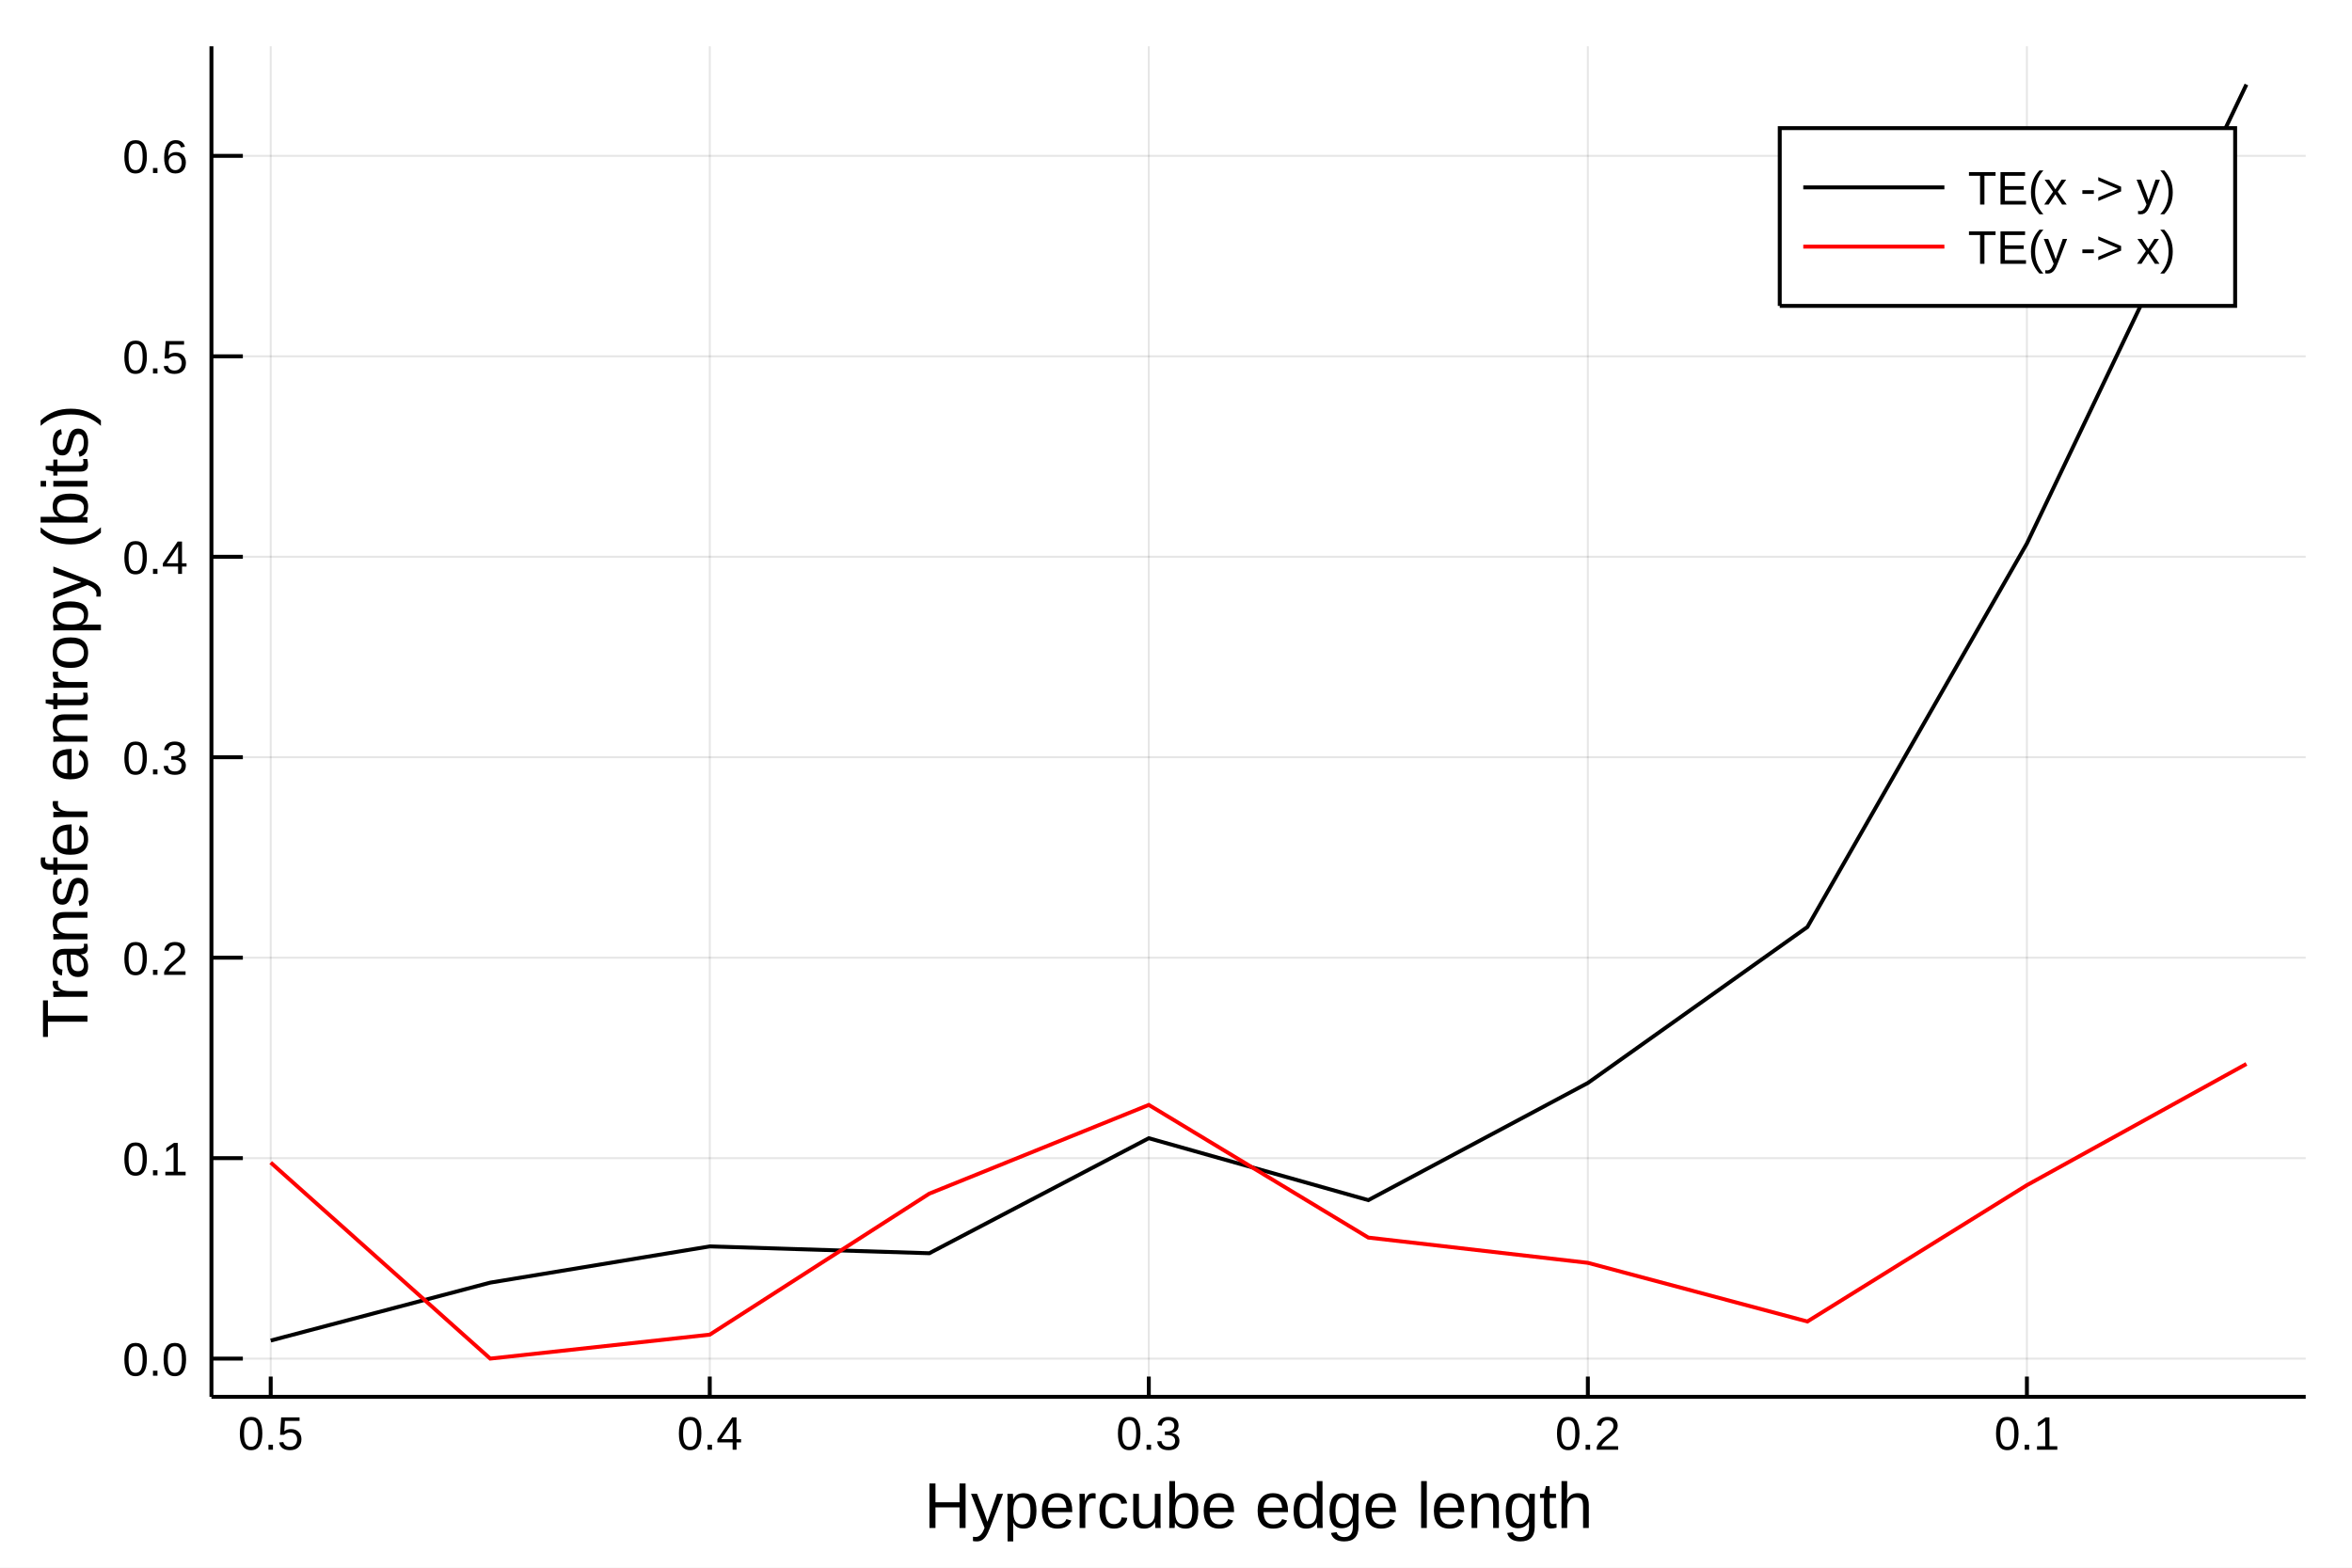
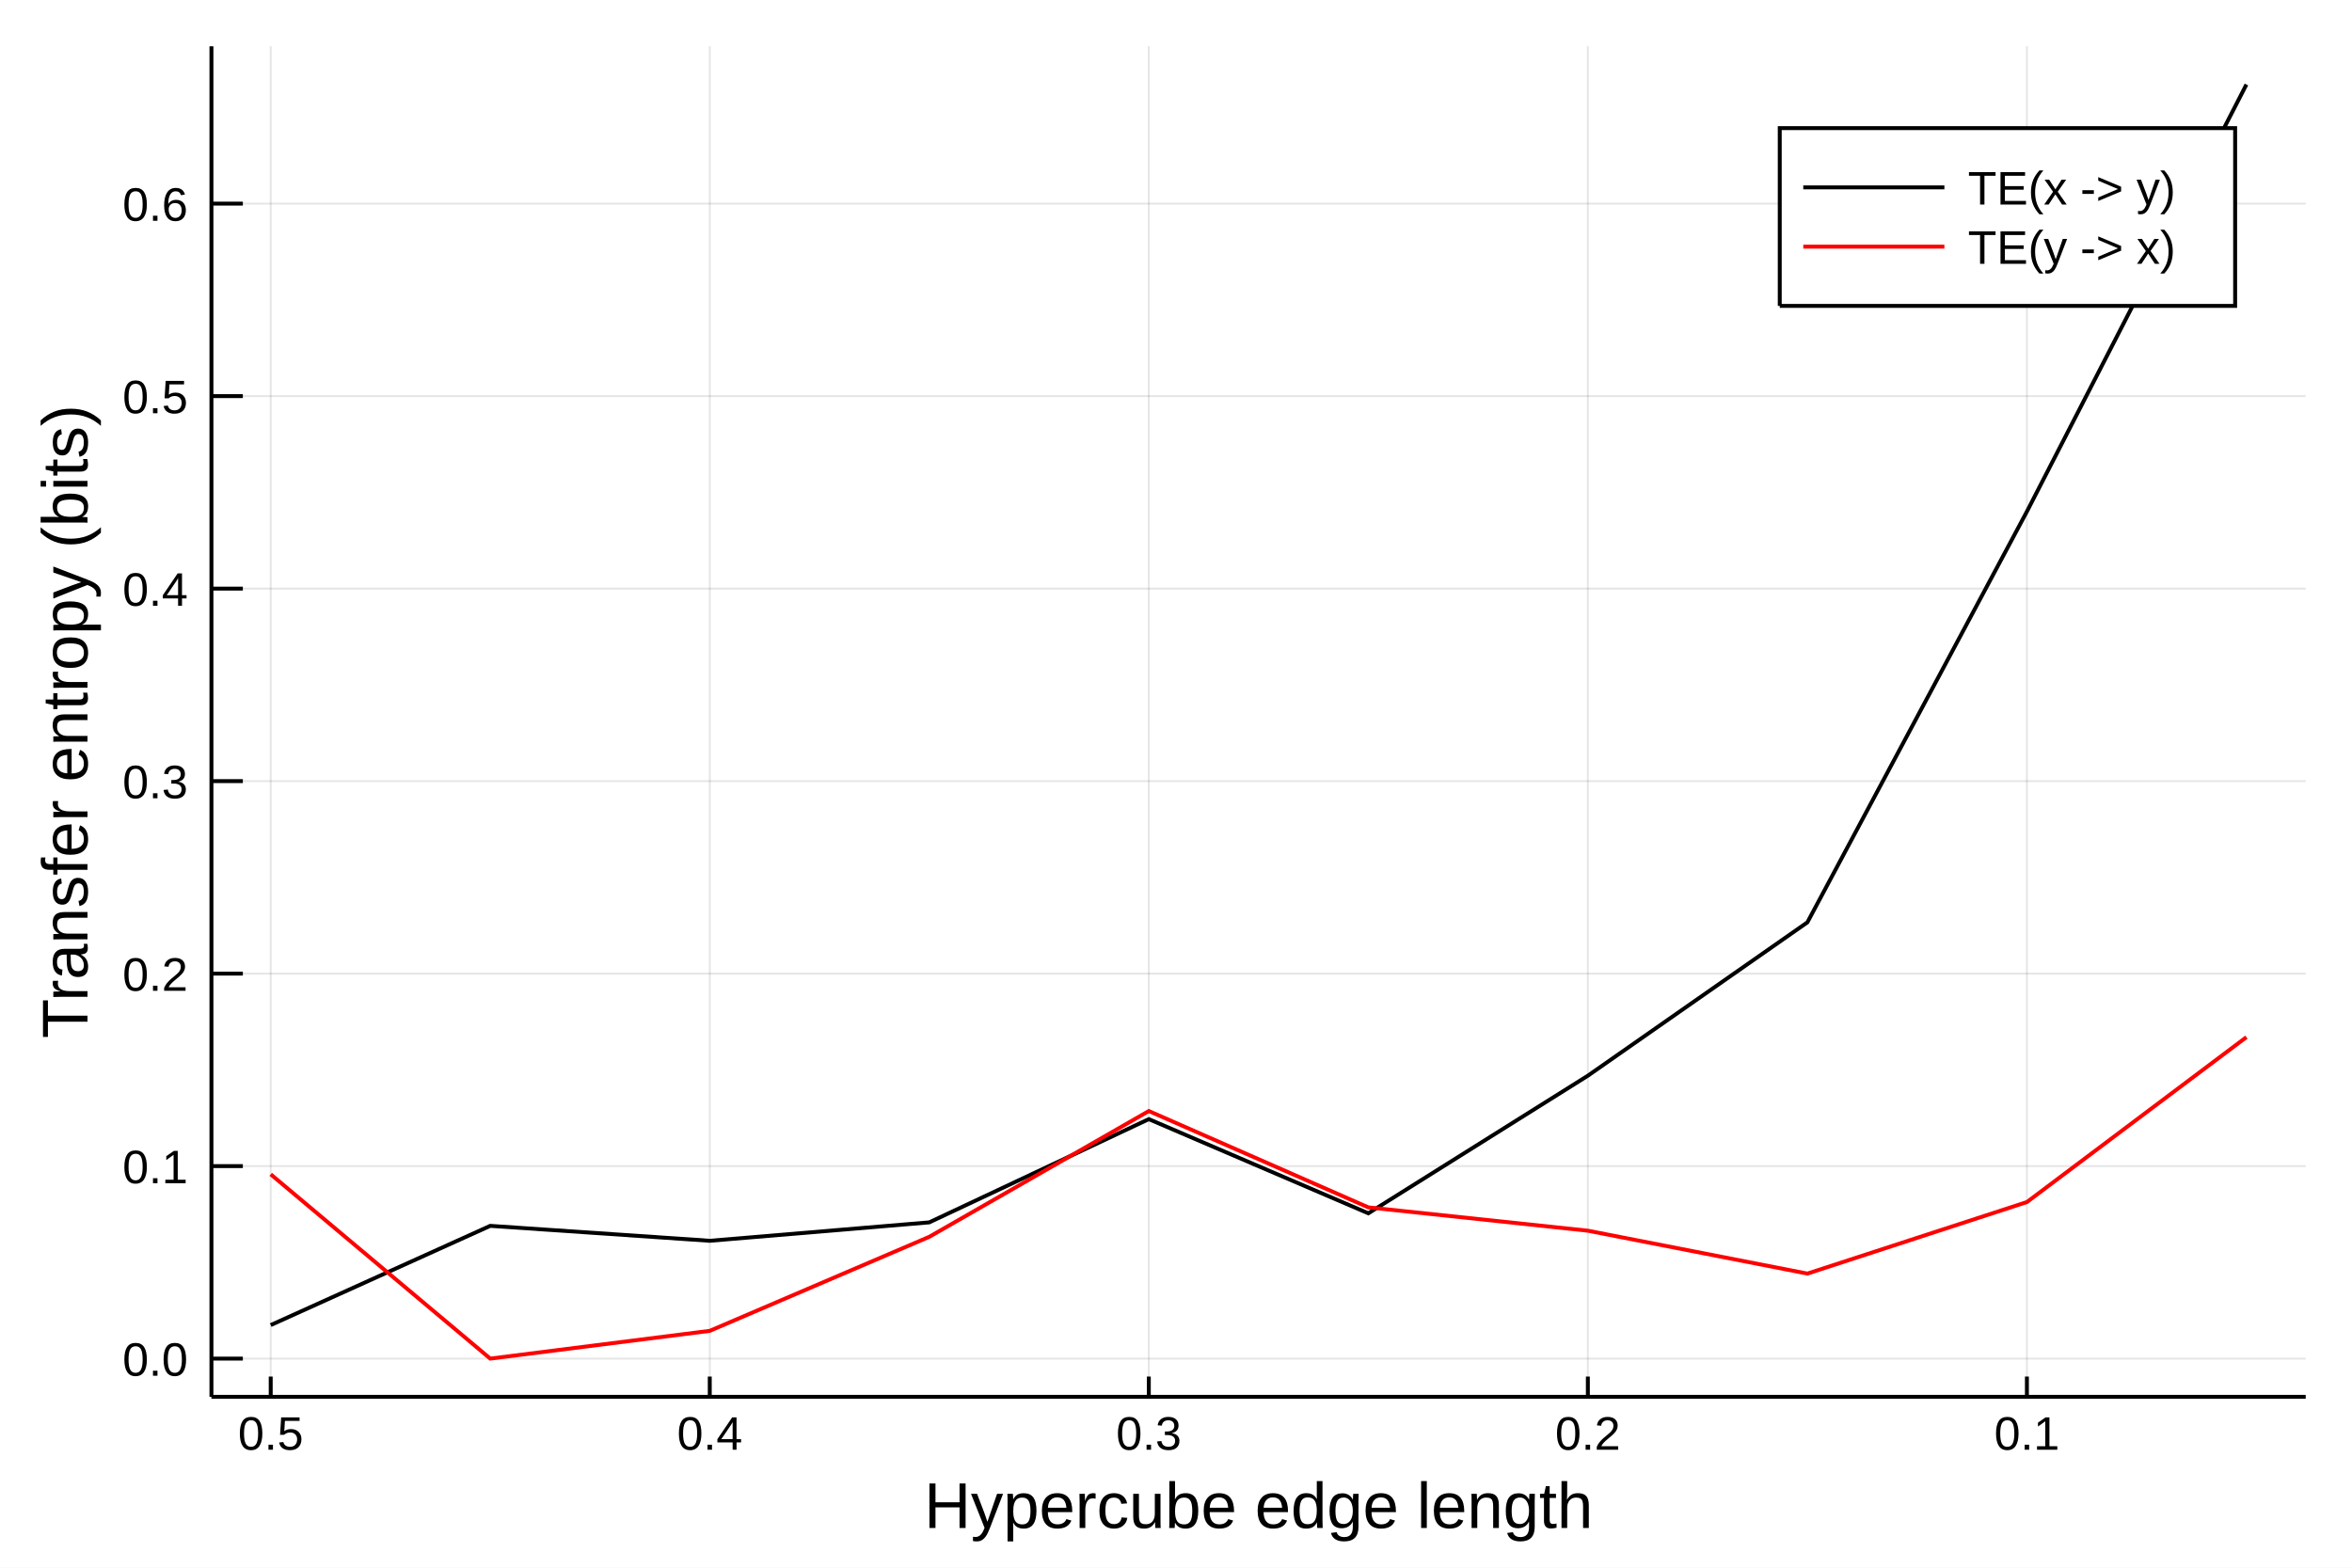
<svg xmlns="http://www.w3.org/2000/svg" width="600" height="400" viewBox="0 0 2400 1600">
  <defs>
-     <clipPath id="clip7800">
+     <clipPath id="clip3900">
      <rect x="0" y="0" width="2400" height="1600" />
    </clipPath>
  </defs>
-   <polygon clip-path="url(#clip7800)" points=" 0,1600 2400,1600 2400,0 0,0    " fill="#ffffff" fill-rule="evenodd" fill-opacity="1" />
+   <path clip-path="url(#clip3900)" d=" M0 1600 L2400 1600 L2400 0 L0 0  Z   " fill="#ffffff" fill-rule="evenodd" fill-opacity="1" />
  <defs>
-     <clipPath id="clip7801">
+     <clipPath id="clip3901">
      <rect x="480" y="0" width="1681" height="1600" />
    </clipPath>
  </defs>
-   <polygon clip-path="url(#clip7800)" points=" 215.754,1425.62 2352.76,1425.62 2352.76,47.244 215.754,47.244    " fill="#ffffff" fill-rule="evenodd" fill-opacity="1" />
+   <path clip-path="url(#clip3900)" d=" M215.754 1425.62 L2352.76 1425.62 L2352.76 47.244 L215.754 47.244  Z   " fill="#ffffff" fill-rule="evenodd" fill-opacity="1" />
  <defs>
-     <clipPath id="clip7802">
+     <clipPath id="clip3902">
      <rect x="215" y="47" width="2138" height="1379" />
    </clipPath>
  </defs>
-   <polyline clip-path="url(#clip7802)" style="stroke:#000000; stroke-width:2; stroke-opacity:0.1; fill:none" points="   2068.27,1425.62 2068.27,47.244    " />
-   <polyline clip-path="url(#clip7802)" style="stroke:#000000; stroke-width:2; stroke-opacity:0.1; fill:none" points="   1620.26,1425.62 1620.26,47.244    " />
-   <polyline clip-path="url(#clip7802)" style="stroke:#000000; stroke-width:2; stroke-opacity:0.1; fill:none" points="   1172.25,1425.62 1172.25,47.244    " />
-   <polyline clip-path="url(#clip7802)" style="stroke:#000000; stroke-width:2; stroke-opacity:0.1; fill:none" points="   724.244,1425.62 724.244,47.244    " />
-   <polyline clip-path="url(#clip7802)" style="stroke:#000000; stroke-width:2; stroke-opacity:0.1; fill:none" points="   276.235,1425.62 276.235,47.244    " />
-   <polyline clip-path="url(#clip7802)" style="stroke:#000000; stroke-width:2; stroke-opacity:0.1; fill:none" points="   2352.76,1386.61 215.754,1386.61    " />
-   <polyline clip-path="url(#clip7802)" style="stroke:#000000; stroke-width:2; stroke-opacity:0.1; fill:none" points="   2352.76,1182.02 215.754,1182.02    " />
-   <polyline clip-path="url(#clip7802)" style="stroke:#000000; stroke-width:2; stroke-opacity:0.1; fill:none" points="   2352.76,977.429 215.754,977.429    " />
-   <polyline clip-path="url(#clip7802)" style="stroke:#000000; stroke-width:2; stroke-opacity:0.1; fill:none" points="   2352.76,772.84 215.754,772.84    " />
-   <polyline clip-path="url(#clip7802)" style="stroke:#000000; stroke-width:2; stroke-opacity:0.1; fill:none" points="   2352.76,568.25 215.754,568.25    " />
-   <polyline clip-path="url(#clip7802)" style="stroke:#000000; stroke-width:2; stroke-opacity:0.1; fill:none" points="   2352.76,363.661 215.754,363.661    " />
-   <polyline clip-path="url(#clip7802)" style="stroke:#000000; stroke-width:2; stroke-opacity:0.1; fill:none" points="   2352.76,159.071 215.754,159.071    " />
-   <polyline clip-path="url(#clip7800)" style="stroke:#000000; stroke-width:4; stroke-opacity:1; fill:none" points="   2352.76,1425.62 215.754,1425.62    " />
-   <polyline clip-path="url(#clip7800)" style="stroke:#000000; stroke-width:4; stroke-opacity:1; fill:none" points="   215.754,1425.62 215.754,47.244    " />
-   <polyline clip-path="url(#clip7800)" style="stroke:#000000; stroke-width:4; stroke-opacity:1; fill:none" points="   2068.27,1425.62 2068.27,1404.94    " />
-   <polyline clip-path="url(#clip7800)" style="stroke:#000000; stroke-width:4; stroke-opacity:1; fill:none" points="   1620.26,1425.62 1620.26,1404.94    " />
-   <polyline clip-path="url(#clip7800)" style="stroke:#000000; stroke-width:4; stroke-opacity:1; fill:none" points="   1172.25,1425.62 1172.25,1404.94    " />
-   <polyline clip-path="url(#clip7800)" style="stroke:#000000; stroke-width:4; stroke-opacity:1; fill:none" points="   724.244,1425.62 724.244,1404.94    " />
-   <polyline clip-path="url(#clip7800)" style="stroke:#000000; stroke-width:4; stroke-opacity:1; fill:none" points="   276.235,1425.62 276.235,1404.94    " />
-   <polyline clip-path="url(#clip7800)" style="stroke:#000000; stroke-width:4; stroke-opacity:1; fill:none" points="   215.754,1386.61 247.809,1386.61    " />
-   <polyline clip-path="url(#clip7800)" style="stroke:#000000; stroke-width:4; stroke-opacity:1; fill:none" points="   215.754,1182.02 247.809,1182.02    " />
-   <polyline clip-path="url(#clip7800)" style="stroke:#000000; stroke-width:4; stroke-opacity:1; fill:none" points="   215.754,977.429 247.809,977.429    " />
-   <polyline clip-path="url(#clip7800)" style="stroke:#000000; stroke-width:4; stroke-opacity:1; fill:none" points="   215.754,772.84 247.809,772.84    " />
-   <polyline clip-path="url(#clip7800)" style="stroke:#000000; stroke-width:4; stroke-opacity:1; fill:none" points="   215.754,568.25 247.809,568.25    " />
-   <polyline clip-path="url(#clip7800)" style="stroke:#000000; stroke-width:4; stroke-opacity:1; fill:none" points="   215.754,363.661 247.809,363.661    " />
-   <polyline clip-path="url(#clip7800)" style="stroke:#000000; stroke-width:4; stroke-opacity:1; fill:none" points="   215.754,159.071 247.809,159.071    " />
-   <g clip-path="url(#clip7800)">
+   <polyline clip-path="url(#clip3902)" style="stroke:#000000; stroke-width:2; stroke-opacity:0.1; fill:none" points="   2068.27,1425.62 2068.27,47.244    " />
+   <polyline clip-path="url(#clip3902)" style="stroke:#000000; stroke-width:2; stroke-opacity:0.1; fill:none" points="   1620.26,1425.62 1620.26,47.244    " />
+   <polyline clip-path="url(#clip3902)" style="stroke:#000000; stroke-width:2; stroke-opacity:0.1; fill:none" points="   1172.25,1425.62 1172.25,47.244    " />
+   <polyline clip-path="url(#clip3902)" style="stroke:#000000; stroke-width:2; stroke-opacity:0.1; fill:none" points="   724.244,1425.62 724.244,47.244    " />
+   <polyline clip-path="url(#clip3902)" style="stroke:#000000; stroke-width:2; stroke-opacity:0.1; fill:none" points="   276.235,1425.62 276.235,47.244    " />
+   <polyline clip-path="url(#clip3902)" style="stroke:#000000; stroke-width:2; stroke-opacity:0.1; fill:none" points="   2352.76,1386.61 215.754,1386.61    " />
+   <polyline clip-path="url(#clip3902)" style="stroke:#000000; stroke-width:2; stroke-opacity:0.1; fill:none" points="   2352.76,1190.14 215.754,1190.14    " />
+   <polyline clip-path="url(#clip3902)" style="stroke:#000000; stroke-width:2; stroke-opacity:0.1; fill:none" points="   2352.76,993.678 215.754,993.678    " />
+   <polyline clip-path="url(#clip3902)" style="stroke:#000000; stroke-width:2; stroke-opacity:0.1; fill:none" points="   2352.76,797.213 215.754,797.213    " />
+   <polyline clip-path="url(#clip3902)" style="stroke:#000000; stroke-width:2; stroke-opacity:0.1; fill:none" points="   2352.76,600.748 215.754,600.748    " />
+   <polyline clip-path="url(#clip3902)" style="stroke:#000000; stroke-width:2; stroke-opacity:0.1; fill:none" points="   2352.76,404.283 215.754,404.283    " />
+   <polyline clip-path="url(#clip3902)" style="stroke:#000000; stroke-width:2; stroke-opacity:0.1; fill:none" points="   2352.76,207.818 215.754,207.818    " />
+   <polyline clip-path="url(#clip3900)" style="stroke:#000000; stroke-width:4; stroke-opacity:1; fill:none" points="   2352.76,1425.62 215.754,1425.62    " />
+   <polyline clip-path="url(#clip3900)" style="stroke:#000000; stroke-width:4; stroke-opacity:1; fill:none" points="   215.754,1425.62 215.754,47.244    " />
+   <polyline clip-path="url(#clip3900)" style="stroke:#000000; stroke-width:4; stroke-opacity:1; fill:none" points="   2068.27,1425.62 2068.27,1404.94    " />
+   <polyline clip-path="url(#clip3900)" style="stroke:#000000; stroke-width:4; stroke-opacity:1; fill:none" points="   1620.26,1425.62 1620.26,1404.94    " />
+   <polyline clip-path="url(#clip3900)" style="stroke:#000000; stroke-width:4; stroke-opacity:1; fill:none" points="   1172.25,1425.62 1172.25,1404.94    " />
+   <polyline clip-path="url(#clip3900)" style="stroke:#000000; stroke-width:4; stroke-opacity:1; fill:none" points="   724.244,1425.62 724.244,1404.94    " />
+   <polyline clip-path="url(#clip3900)" style="stroke:#000000; stroke-width:4; stroke-opacity:1; fill:none" points="   276.235,1425.62 276.235,1404.94    " />
+   <polyline clip-path="url(#clip3900)" style="stroke:#000000; stroke-width:4; stroke-opacity:1; fill:none" points="   215.754,1386.61 247.809,1386.61    " />
+   <polyline clip-path="url(#clip3900)" style="stroke:#000000; stroke-width:4; stroke-opacity:1; fill:none" points="   215.754,1190.14 247.809,1190.14    " />
+   <polyline clip-path="url(#clip3900)" style="stroke:#000000; stroke-width:4; stroke-opacity:1; fill:none" points="   215.754,993.678 247.809,993.678    " />
+   <polyline clip-path="url(#clip3900)" style="stroke:#000000; stroke-width:4; stroke-opacity:1; fill:none" points="   215.754,797.213 247.809,797.213    " />
+   <polyline clip-path="url(#clip3900)" style="stroke:#000000; stroke-width:4; stroke-opacity:1; fill:none" points="   215.754,600.748 247.809,600.748    " />
+   <polyline clip-path="url(#clip3900)" style="stroke:#000000; stroke-width:4; stroke-opacity:1; fill:none" points="   215.754,404.283 247.809,404.283    " />
+   <polyline clip-path="url(#clip3900)" style="stroke:#000000; stroke-width:4; stroke-opacity:1; fill:none" points="   215.754,207.818 247.809,207.818    " />
+   <g clip-path="url(#clip3900)">
    <text style="fill:#000000; fill-opacity:1; font-family:Arial,Helvetica Neue,Helvetica,sans-serif; font-size:48px; text-anchor:middle;" transform="rotate(0, 2068.27, 1479.62)" x="2068.27" y="1479.62">0.1</text>
  </g>
-   <g clip-path="url(#clip7800)">
+   <g clip-path="url(#clip3900)">
    <text style="fill:#000000; fill-opacity:1; font-family:Arial,Helvetica Neue,Helvetica,sans-serif; font-size:48px; text-anchor:middle;" transform="rotate(0, 1620.26, 1479.62)" x="1620.26" y="1479.62">0.2</text>
  </g>
-   <g clip-path="url(#clip7800)">
+   <g clip-path="url(#clip3900)">
    <text style="fill:#000000; fill-opacity:1; font-family:Arial,Helvetica Neue,Helvetica,sans-serif; font-size:48px; text-anchor:middle;" transform="rotate(0, 1172.25, 1479.62)" x="1172.25" y="1479.62">0.3</text>
  </g>
-   <g clip-path="url(#clip7800)">
+   <g clip-path="url(#clip3900)">
    <text style="fill:#000000; fill-opacity:1; font-family:Arial,Helvetica Neue,Helvetica,sans-serif; font-size:48px; text-anchor:middle;" transform="rotate(0, 724.244, 1479.62)" x="724.244" y="1479.62">0.4</text>
  </g>
-   <g clip-path="url(#clip7800)">
+   <g clip-path="url(#clip3900)">
    <text style="fill:#000000; fill-opacity:1; font-family:Arial,Helvetica Neue,Helvetica,sans-serif; font-size:48px; text-anchor:middle;" transform="rotate(0, 276.235, 1479.62)" x="276.235" y="1479.62">0.5</text>
  </g>
-   <g clip-path="url(#clip7800)">
+   <g clip-path="url(#clip3900)">
    <text style="fill:#000000; fill-opacity:1; font-family:Arial,Helvetica Neue,Helvetica,sans-serif; font-size:48px; text-anchor:end;" transform="rotate(0, 191.754, 1404.11)" x="191.754" y="1404.11">0.0</text>
  </g>
-   <g clip-path="url(#clip7800)">
-     <text style="fill:#000000; fill-opacity:1; font-family:Arial,Helvetica Neue,Helvetica,sans-serif; font-size:48px; text-anchor:end;" transform="rotate(0, 191.754, 1199.52)" x="191.754" y="1199.52">0.1</text>
+   <g clip-path="url(#clip3900)">
+     <text style="fill:#000000; fill-opacity:1; font-family:Arial,Helvetica Neue,Helvetica,sans-serif; font-size:48px; text-anchor:end;" transform="rotate(0, 191.754, 1207.64)" x="191.754" y="1207.64">0.1</text>
  </g>
-   <g clip-path="url(#clip7800)">
-     <text style="fill:#000000; fill-opacity:1; font-family:Arial,Helvetica Neue,Helvetica,sans-serif; font-size:48px; text-anchor:end;" transform="rotate(0, 191.754, 994.929)" x="191.754" y="994.929">0.2</text>
+   <g clip-path="url(#clip3900)">
+     <text style="fill:#000000; fill-opacity:1; font-family:Arial,Helvetica Neue,Helvetica,sans-serif; font-size:48px; text-anchor:end;" transform="rotate(0, 191.754, 1011.18)" x="191.754" y="1011.18">0.2</text>
  </g>
-   <g clip-path="url(#clip7800)">
-     <text style="fill:#000000; fill-opacity:1; font-family:Arial,Helvetica Neue,Helvetica,sans-serif; font-size:48px; text-anchor:end;" transform="rotate(0, 191.754, 790.34)" x="191.754" y="790.34">0.3</text>
+   <g clip-path="url(#clip3900)">
+     <text style="fill:#000000; fill-opacity:1; font-family:Arial,Helvetica Neue,Helvetica,sans-serif; font-size:48px; text-anchor:end;" transform="rotate(0, 191.754, 814.713)" x="191.754" y="814.713">0.3</text>
  </g>
-   <g clip-path="url(#clip7800)">
-     <text style="fill:#000000; fill-opacity:1; font-family:Arial,Helvetica Neue,Helvetica,sans-serif; font-size:48px; text-anchor:end;" transform="rotate(0, 191.754, 585.75)" x="191.754" y="585.75">0.4</text>
+   <g clip-path="url(#clip3900)">
+     <text style="fill:#000000; fill-opacity:1; font-family:Arial,Helvetica Neue,Helvetica,sans-serif; font-size:48px; text-anchor:end;" transform="rotate(0, 191.754, 618.248)" x="191.754" y="618.248">0.4</text>
  </g>
-   <g clip-path="url(#clip7800)">
-     <text style="fill:#000000; fill-opacity:1; font-family:Arial,Helvetica Neue,Helvetica,sans-serif; font-size:48px; text-anchor:end;" transform="rotate(0, 191.754, 381.161)" x="191.754" y="381.161">0.5</text>
+   <g clip-path="url(#clip3900)">
+     <text style="fill:#000000; fill-opacity:1; font-family:Arial,Helvetica Neue,Helvetica,sans-serif; font-size:48px; text-anchor:end;" transform="rotate(0, 191.754, 421.783)" x="191.754" y="421.783">0.5</text>
  </g>
-   <g clip-path="url(#clip7800)">
-     <text style="fill:#000000; fill-opacity:1; font-family:Arial,Helvetica Neue,Helvetica,sans-serif; font-size:48px; text-anchor:end;" transform="rotate(0, 191.754, 176.571)" x="191.754" y="176.571">0.6</text>
+   <g clip-path="url(#clip3900)">
+     <text style="fill:#000000; fill-opacity:1; font-family:Arial,Helvetica Neue,Helvetica,sans-serif; font-size:48px; text-anchor:end;" transform="rotate(0, 191.754, 225.318)" x="191.754" y="225.318">0.6</text>
  </g>
-   <g clip-path="url(#clip7800)">
+   <g clip-path="url(#clip3900)">
    <text style="fill:#000000; fill-opacity:1; font-family:Arial,Helvetica Neue,Helvetica,sans-serif; font-size:66px; text-anchor:middle;" transform="rotate(0, 1284.25, 1559.48)" x="1284.25" y="1559.48">Hypercube edge length</text>
  </g>
-   <g clip-path="url(#clip7800)">
+   <g clip-path="url(#clip3900)">
    <text style="fill:#000000; fill-opacity:1; font-family:Arial,Helvetica Neue,Helvetica,sans-serif; font-size:66px; text-anchor:middle;" transform="rotate(-90, 89.2861, 736.431)" x="89.286" y="736.431">Transfer entropy (bits)</text>
  </g>
-   <polyline clip-path="url(#clip7802)" style="stroke:#000000; stroke-width:4; stroke-opacity:1; fill:none" points="   2292.27,86.255 2068.27,554.689 1844.27,946.103 1620.26,1105.29 1396.26,1224.87 1172.25,1161.67 948.248,1279.07 724.244,1272.09 500.24,1309.06 276.235,1368.17       " />
-   <polyline clip-path="url(#clip7802)" style="stroke:#ff0000; stroke-width:4; stroke-opacity:1; fill:none" points="   2292.27,1085.87 2068.27,1209.57 1844.27,1348.73 1620.26,1288.86 1396.26,1263.1 1172.25,1127.7 948.248,1218.25 724.244,1362.17 500.24,1386.61 276.235,1186.54       " />
-   <polygon clip-path="url(#clip7800)" points=" 1816.07,312.204 2280.76,312.204 2280.76,130.764 1816.07,130.764    " fill="#ffffff" fill-rule="evenodd" fill-opacity="1" />
-   <polyline clip-path="url(#clip7800)" style="stroke:#000000; stroke-width:4; stroke-opacity:1; fill:none" points="   1816.07,312.204 2280.76,312.204 2280.76,130.764 1816.07,130.764 1816.07,312.204    " />
-   <polyline clip-path="url(#clip7800)" style="stroke:#000000; stroke-width:4; stroke-opacity:1; fill:none" points="   1840.07,191.244 1984.07,191.244    " />
-   <g clip-path="url(#clip7800)">
+   <polyline clip-path="url(#clip3902)" style="stroke:#000000; stroke-width:4; stroke-opacity:1; fill:none" points="   2292.27,86.255 2068.27,522.075 1844.27,941.346 1620.26,1097.88 1396.26,1238.32 1172.25,1142.2 948.248,1247.56 724.244,1266.36 500.24,1251.12 276.235,1352.38       " />
+   <polyline clip-path="url(#clip3902)" style="stroke:#ff0000; stroke-width:4; stroke-opacity:1; fill:none" points="   2292.27,1058.52 2068.27,1226.84 1844.27,1299.85 1620.26,1256.07 1396.26,1232.26 1172.25,1133.95 948.248,1262.31 724.244,1358.28 500.24,1386.61 276.235,1198.52       " />
+   <path clip-path="url(#clip3900)" d=" M1816.07 312.204 L2280.76 312.204 L2280.76 130.764 L1816.07 130.764  Z   " fill="#ffffff" fill-rule="evenodd" fill-opacity="1" />
+   <polyline clip-path="url(#clip3900)" style="stroke:#000000; stroke-width:4; stroke-opacity:1; fill:none" points="   1816.07,312.204 2280.76,312.204 2280.76,130.764 1816.07,130.764 1816.07,312.204    " />
+   <polyline clip-path="url(#clip3900)" style="stroke:#000000; stroke-width:4; stroke-opacity:1; fill:none" points="   1840.07,191.244 1984.07,191.244    " />
+   <g clip-path="url(#clip3900)">
    <text style="fill:#000000; fill-opacity:1; font-family:Arial,Helvetica Neue,Helvetica,sans-serif; font-size:48px; text-anchor:start;" transform="rotate(0, 2008.07, 208.744)" x="2008.07" y="208.744">TE(x -&gt; y)</text>
  </g>
-   <polyline clip-path="url(#clip7800)" style="stroke:#ff0000; stroke-width:4; stroke-opacity:1; fill:none" points="   1840.07,251.724 1984.07,251.724    " />
-   <g clip-path="url(#clip7800)">
+   <polyline clip-path="url(#clip3900)" style="stroke:#ff0000; stroke-width:4; stroke-opacity:1; fill:none" points="   1840.07,251.724 1984.07,251.724    " />
+   <g clip-path="url(#clip3900)">
    <text style="fill:#000000; fill-opacity:1; font-family:Arial,Helvetica Neue,Helvetica,sans-serif; font-size:48px; text-anchor:start;" transform="rotate(0, 2008.07, 269.224)" x="2008.07" y="269.224">TE(y -&gt; x)</text>
  </g>
</svg>
